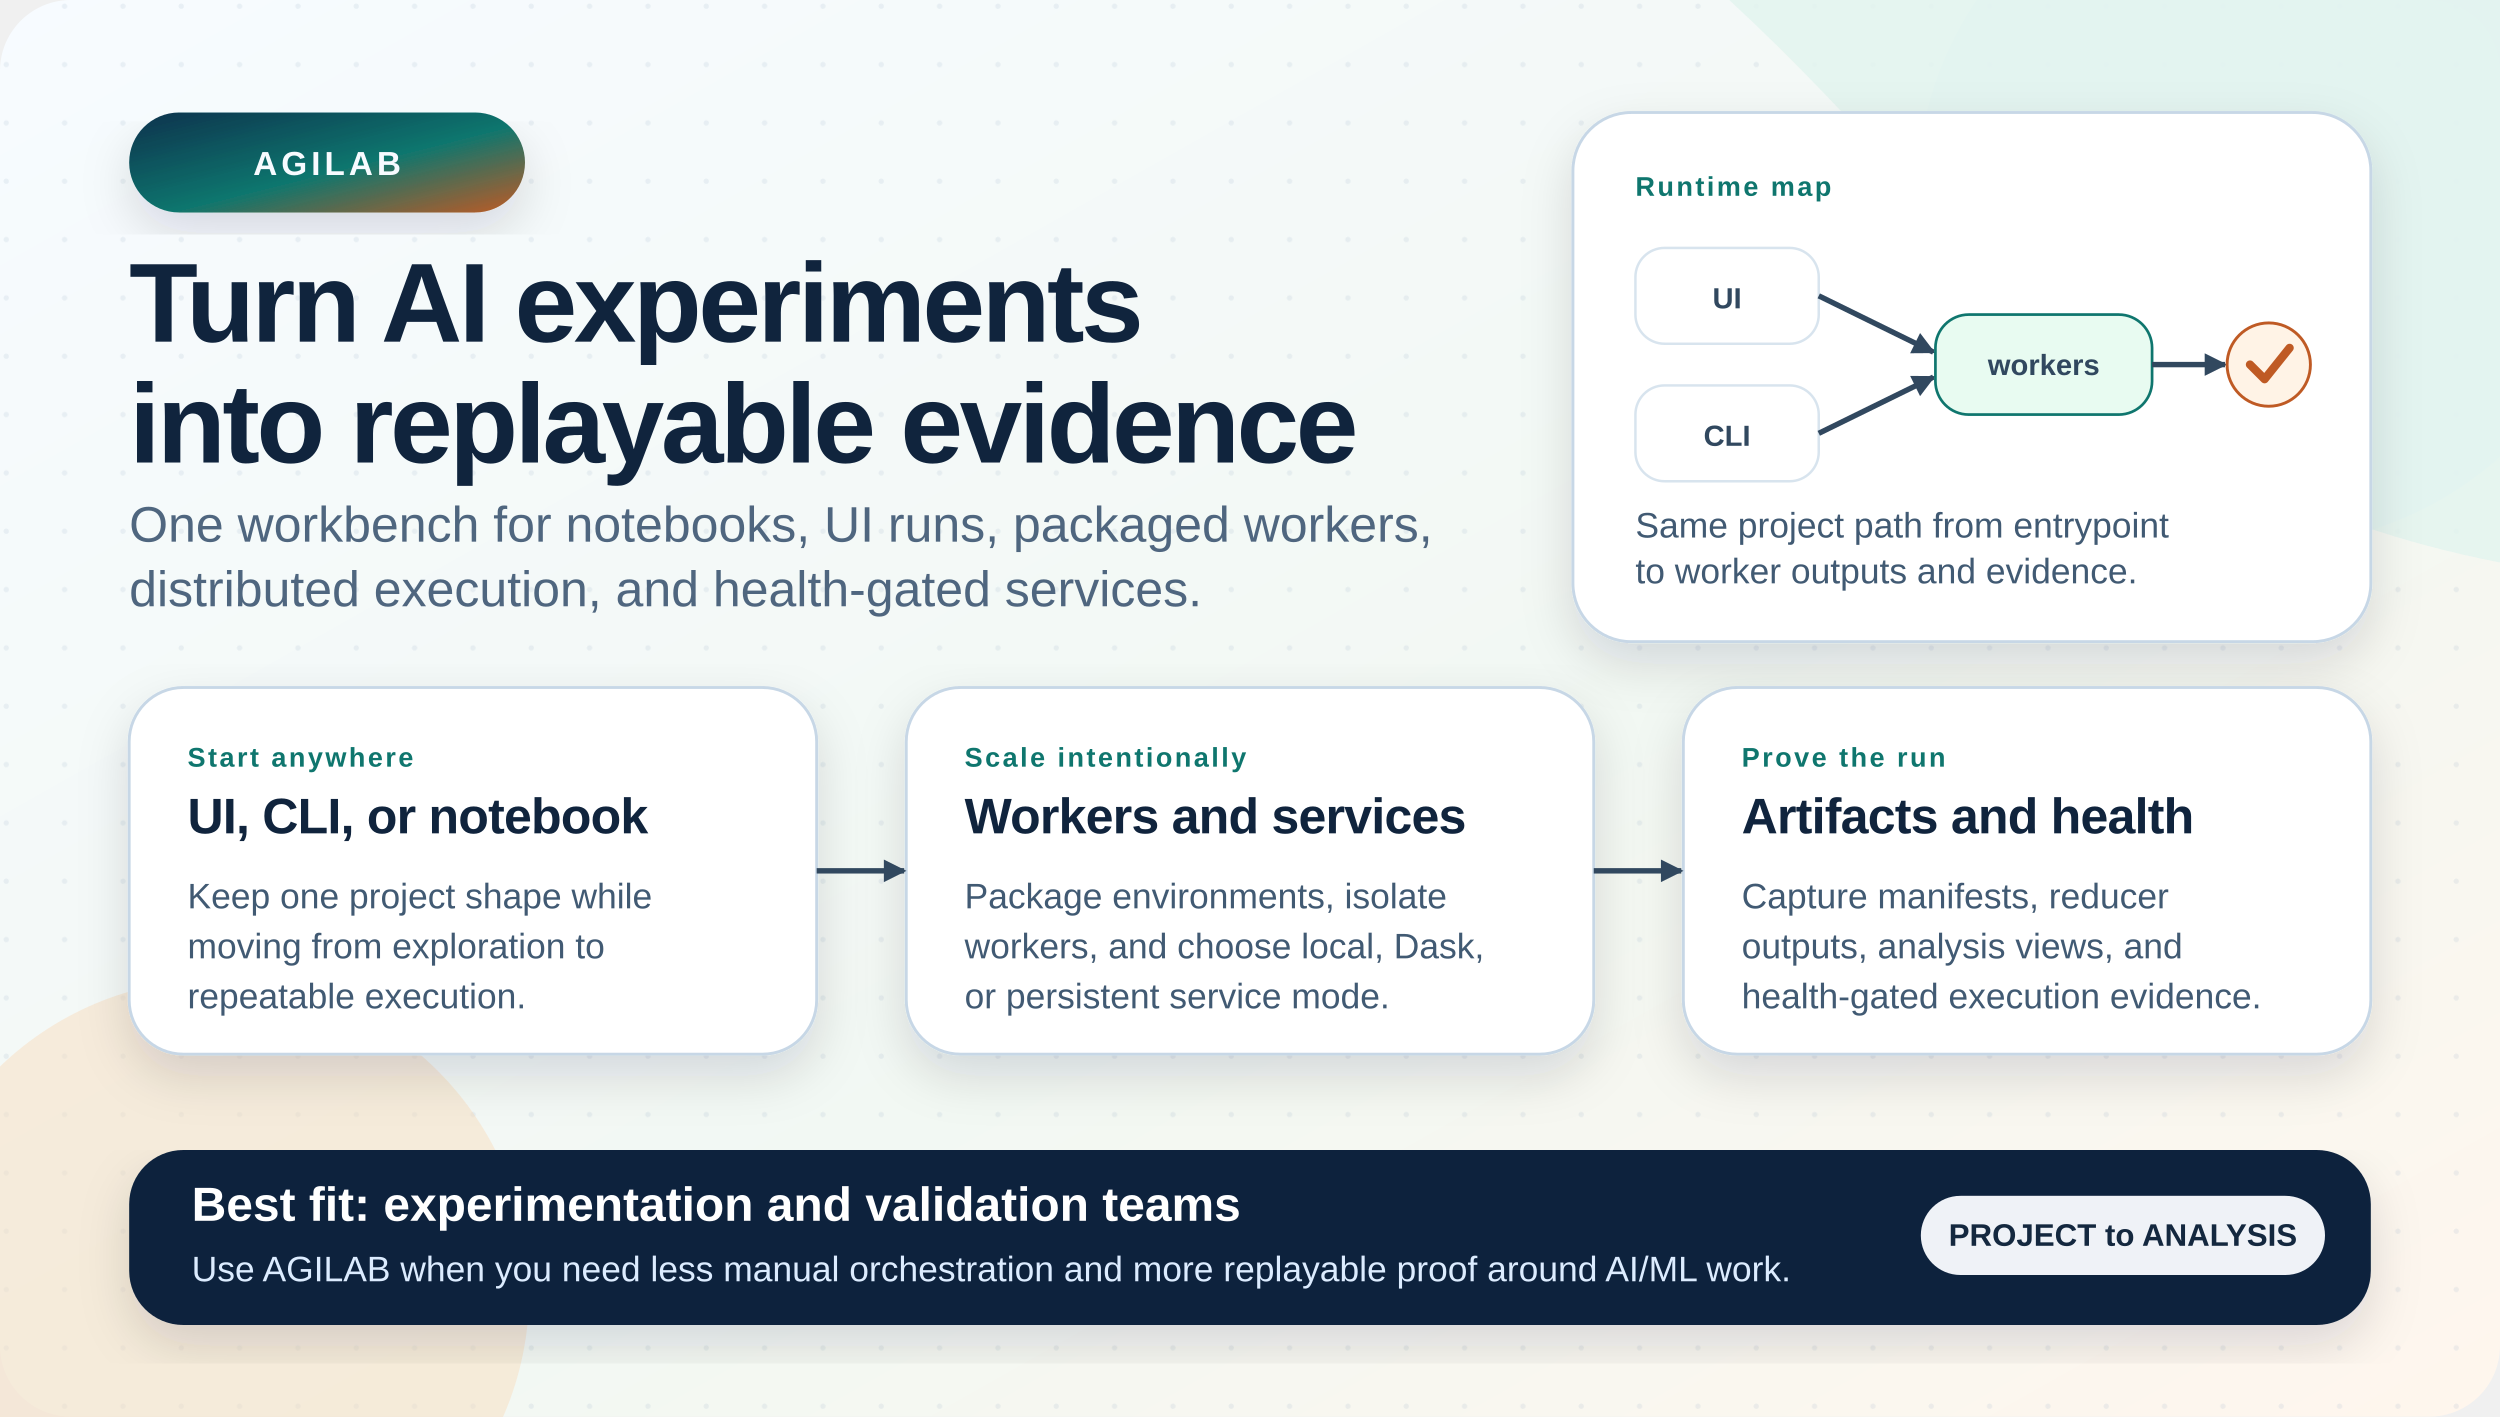
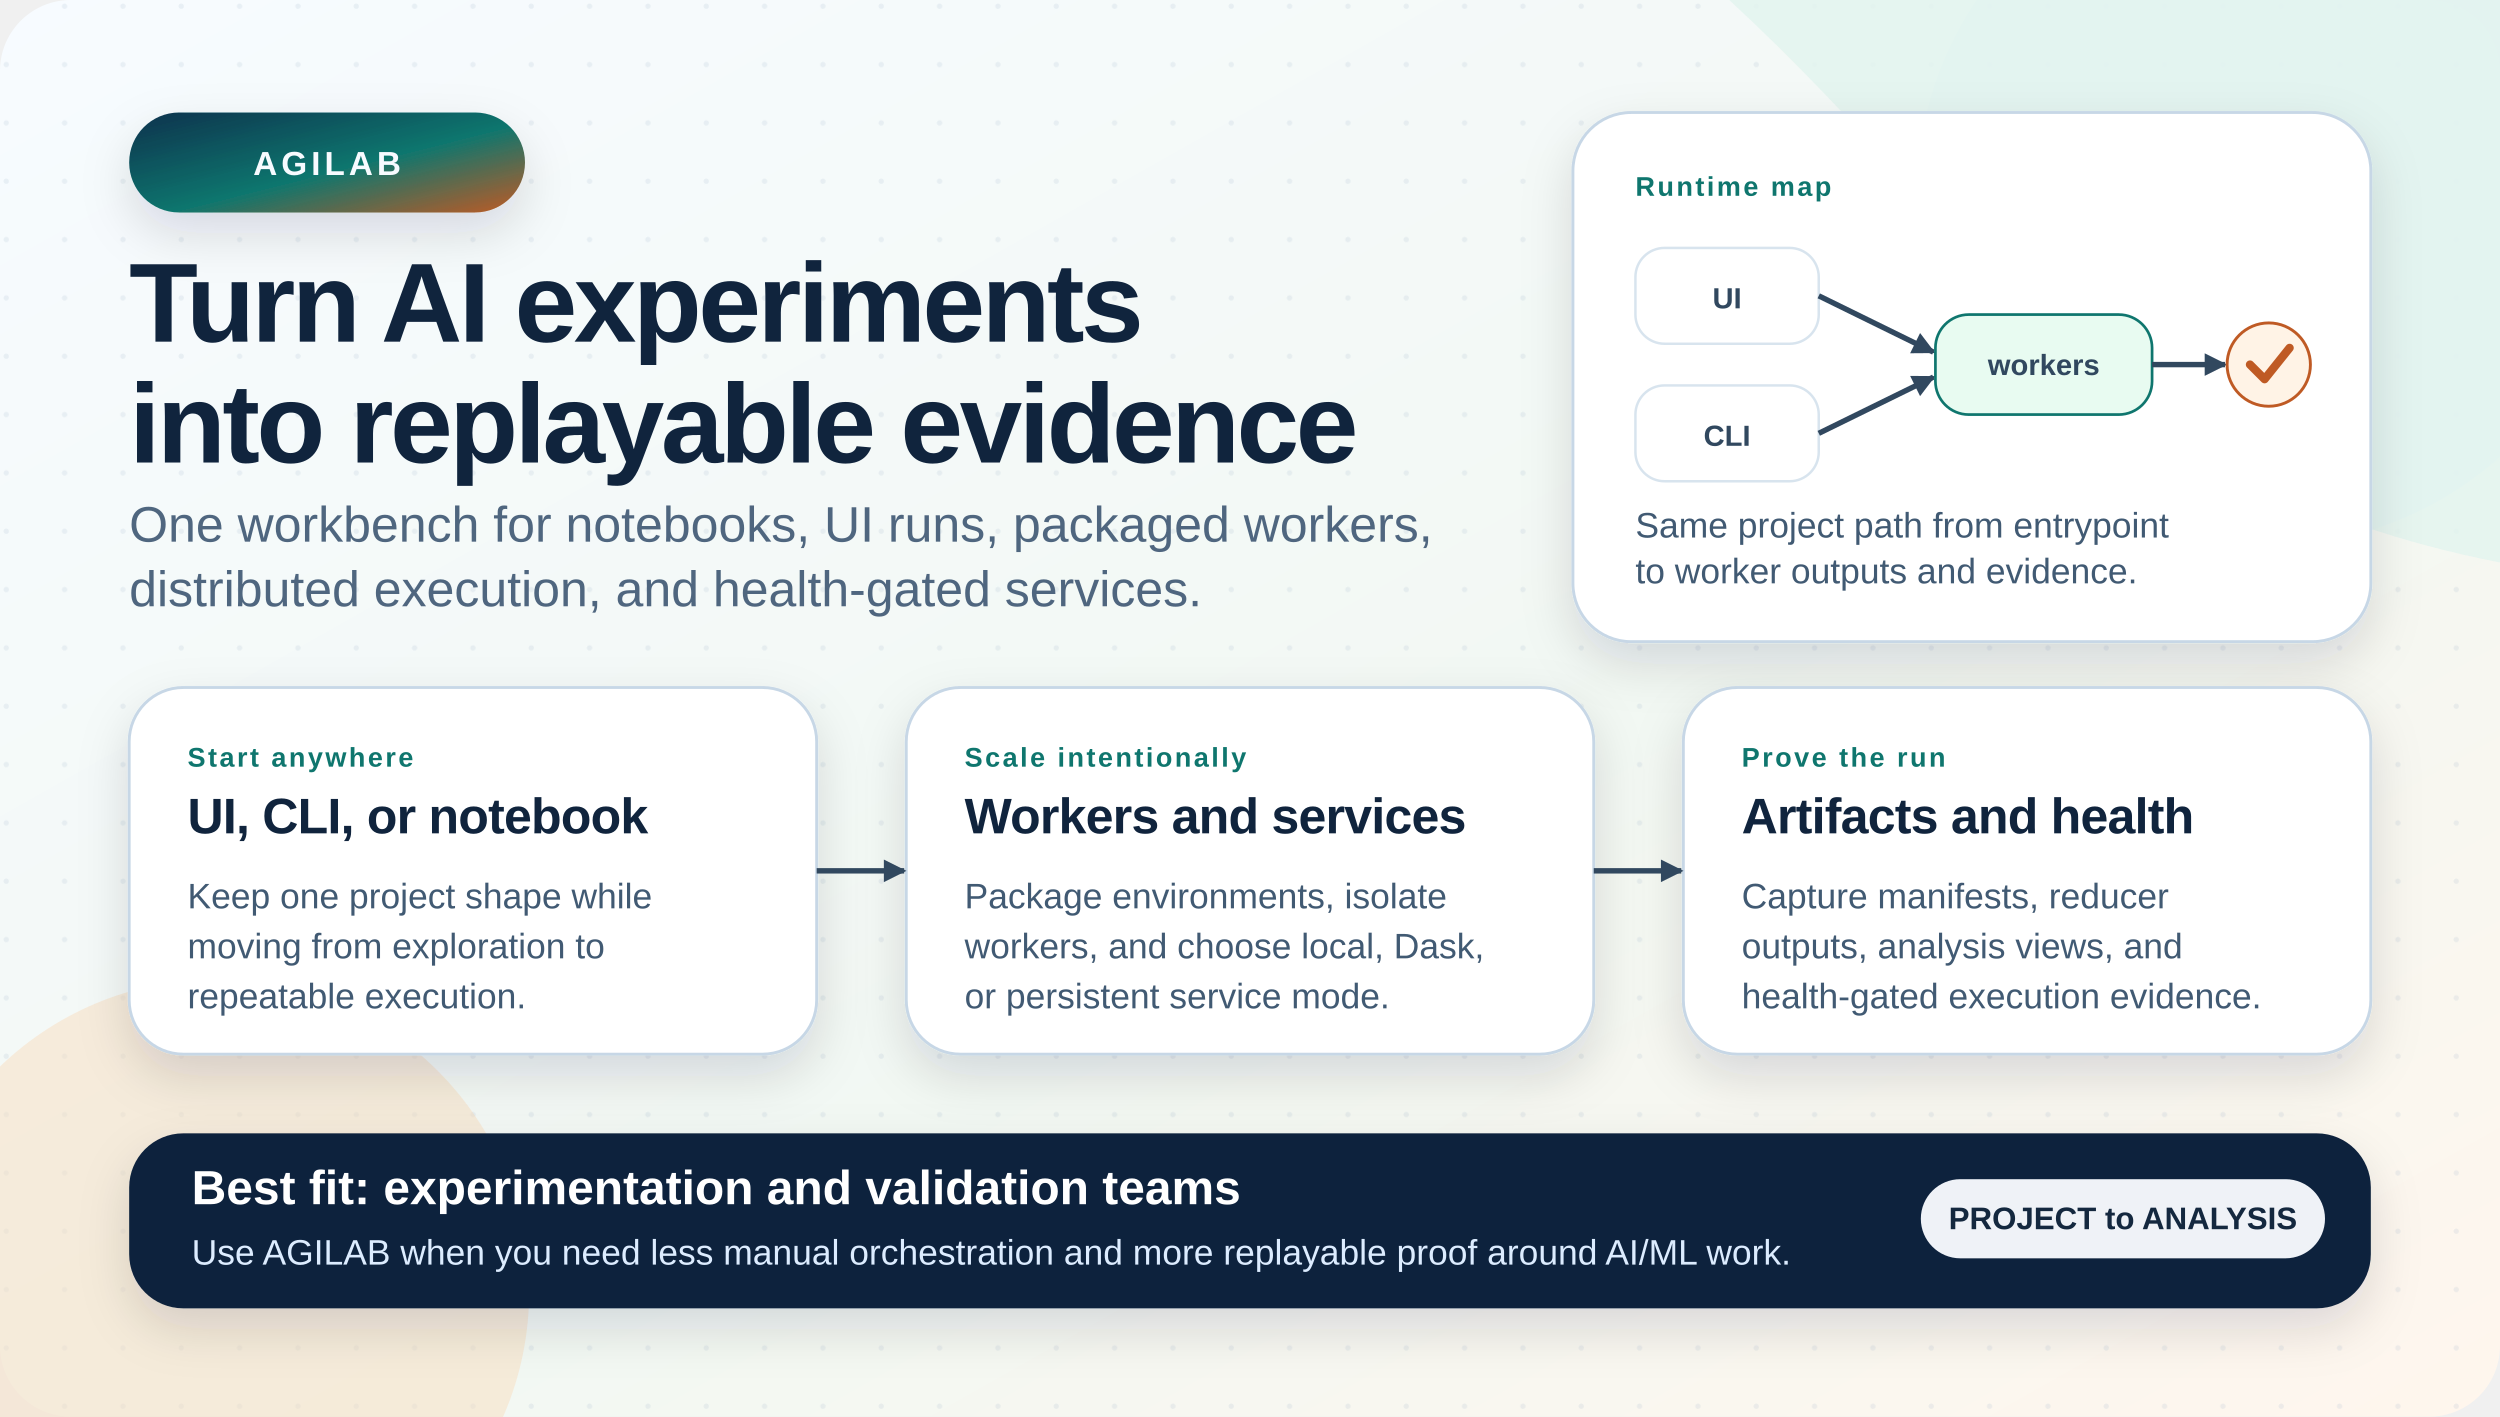
<svg xmlns="http://www.w3.org/2000/svg" width="1200" height="680" viewBox="0 0 1200 680" role="img" aria-labelledby="title desc">
  <defs>
    <linearGradient id="bg" x1="0" y1="0" x2="1" y2="1">
      <stop offset="0" stop-color="#f7fbff" />
      <stop offset="0.58" stop-color="#f2f8f3" />
      <stop offset="1" stop-color="#fff6ed" />
    </linearGradient>
    <linearGradient id="hero" x1="0" y1="0" x2="1" y2="1">
      <stop offset="0" stop-color="#10324d" />
      <stop offset="0.55" stop-color="#0f766e" />
      <stop offset="1" stop-color="#bf5a24" />
    </linearGradient>
    <linearGradient id="blueCard" x1="0" y1="0" x2="1" y2="1">
      <stop offset="0" stop-color="#e8f3ff" />
      <stop offset="1" stop-color="#d7ebff" />
    </linearGradient>
    <linearGradient id="greenCard" x1="0" y1="0" x2="1" y2="1">
      <stop offset="0" stop-color="#e8fbf1" />
      <stop offset="1" stop-color="#d6f4e4" />
    </linearGradient>
    <linearGradient id="orangeCard" x1="0" y1="0" x2="1" y2="1">
      <stop offset="0" stop-color="#fff3e6" />
      <stop offset="1" stop-color="#ffe2c4" />
    </linearGradient>
    <pattern id="dots" width="28" height="28" patternUnits="userSpaceOnUse">
      <circle cx="3" cy="3" r="1.3" fill="#9fb3c8" opacity="0.30" />
    </pattern>
-     <filter id="shadow" x="-12%" y="-12%" width="124%" height="134%">
+     <filter id="shadow" filterUnits="userSpaceOnUse" x="-38" y="-28" width="1214" height="704">
      <feDropShadow dx="0" dy="10" stdDeviation="12" flood-color="#0f172a" flood-opacity="0.13" />
    </filter>
    <marker id="arrow" viewBox="0 0 12 12" refX="10" refY="6" markerWidth="13" markerHeight="13" markerUnits="userSpaceOnUse" orient="auto">
      <path d="M 1 1 L 11 6 L 1 11 Z" fill="#31485f" />
    </marker>
    <style>
      text { font-family: Arial, Helvetica, sans-serif; fill: #14283f; }
      .eyebrow { font-size: 16px; font-weight: 700; letter-spacing: .12em; text-transform: uppercase; fill: #f7fbff; }
      .title { font-size: 54px; font-weight: 800; letter-spacing: -0.03em; fill: #10243d; }
      .subtitle { font-size: 24px; font-weight: 400; fill: #4f667f; }
      .card-label { font-size: 13px; font-weight: 700; letter-spacing: .09em; text-transform: uppercase; fill: #0f766e; }
      .card-title { font-size: 24px; font-weight: 800; letter-spacing: -0.015em; fill: #10243d; }
      .card-body { font-size: 17px; font-weight: 400; fill: #415a73; }
      .note { font-size: 14px; font-weight: 700; fill: #31485f; }
      .footer-title { font-size: 23px; font-weight: 800; fill: #ffffff; }
      .footer-body { font-size: 17px; font-weight: 400; fill: #dcecff; }
      .panel { fill: #ffffff; stroke: #c7d7e6; stroke-width: 1.4; filter: url(#shadow); }
      .soft { fill: #ffffff; stroke: #d8e4ee; stroke-width: 1.2; }
      .arrow { stroke: #31485f; stroke-width: 2.6; fill: none; marker-end: url(#arrow); }
    </style>
  </defs>
  <rect width="1200" height="680" rx="34" fill="url(#bg)" />
  <rect width="1200" height="680" rx="34" fill="url(#dots)" opacity="0.55" />
  <circle cx="1088" cy="94" r="168" fill="#dbeafe" opacity="0.55" />
  <circle cx="104" cy="620" r="150" fill="#f8ddc0" opacity="0.50" />
  <path d="M 830 0 C 960 120, 1006 232, 1200 270 L 1200 0 Z" fill="#e3f4ef" opacity="0.85" />
  <rect x="62" y="54" width="190" height="48" rx="24" fill="url(#hero)" filter="url(#shadow)" />
  <text class="eyebrow" x="157" y="84" text-anchor="middle">AGILAB</text>
  <text class="title" x="62" y="164">
    <tspan x="62" dy="0">Turn AI experiments</tspan>
    <tspan x="62" dy="58">into replayable evidence</tspan>
  </text>
  <text class="subtitle" x="62" y="260">
    <tspan x="62" dy="0">One workbench for notebooks, UI runs, packaged workers,</tspan>
    <tspan x="62" dy="31">distributed execution, and health-gated services.</tspan>
  </text>
  <g transform="translate(755 54)">
    <rect class="panel" x="0" y="0" width="383" height="254" rx="28" />
    <text class="card-label" x="30" y="40">Runtime map</text>
    <g transform="translate(30 65)">
      <rect class="soft" x="0" y="0" width="88" height="46" rx="14" />
      <rect class="soft" x="0" y="66" width="88" height="46" rx="14" />
      <text class="note" x="44" y="29" text-anchor="middle">UI</text>
      <text class="note" x="44" y="95" text-anchor="middle">CLI</text>
      <path class="arrow" d="M 88 23 L 143 50" />
      <path class="arrow" d="M 88 89 L 143 62" />
      <rect x="144" y="32" width="104" height="48" rx="16" fill="#e8fbf1" stroke="#0f766e" stroke-width="1.3" />
      <text class="note" x="196" y="61" text-anchor="middle">workers</text>
      <path class="arrow" d="M 248 56 L 283 56" />
      <circle cx="304" cy="56" r="20" fill="#fff3e6" stroke="#bf5a24" stroke-width="1.4" />
      <path d="M 295 56 L 302 63 L 314 48" stroke="#bf5a24" stroke-width="4" fill="none" stroke-linecap="round" stroke-linejoin="round" />
    </g>
    <text class="card-body" x="30" y="204">
      <tspan x="30" dy="0">Same project path from entrypoint</tspan>
      <tspan x="30" dy="22">to worker outputs and evidence.</tspan>
    </text>
  </g>
  <g transform="translate(62 330)">
    <rect class="panel" x="0" y="0" width="330" height="176" rx="26" fill="url(#blueCard)" />
    <text class="card-label" x="28" y="38">Start anywhere</text>
    <text class="card-title" x="28" y="70">UI, CLI, or notebook</text>
    <text class="card-body" x="28" y="106">
      <tspan x="28" dy="0">Keep one project shape while</tspan>
      <tspan x="28" dy="24">moving from exploration to</tspan>
      <tspan x="28" dy="24">repeatable execution.</tspan>
    </text>
  </g>
  <g transform="translate(435 330)">
    <rect class="panel" x="0" y="0" width="330" height="176" rx="26" fill="url(#greenCard)" />
    <text class="card-label" x="28" y="38">Scale intentionally</text>
    <text class="card-title" x="28" y="70">Workers and services</text>
    <text class="card-body" x="28" y="106">
      <tspan x="28" dy="0">Package environments, isolate</tspan>
      <tspan x="28" dy="24">workers, and choose local, Dask,</tspan>
      <tspan x="28" dy="24">or persistent service mode.</tspan>
    </text>
  </g>
  <g transform="translate(808 330)">
    <rect class="panel" x="0" y="0" width="330" height="176" rx="26" fill="url(#orangeCard)" />
    <text class="card-label" x="28" y="38">Prove the run</text>
    <text class="card-title" x="28" y="70">Artifacts and health</text>
    <text class="card-body" x="28" y="106">
      <tspan x="28" dy="0">Capture manifests, reducer</tspan>
      <tspan x="28" dy="24">outputs, analysis views, and</tspan>
      <tspan x="28" dy="24">health-gated execution evidence.</tspan>
    </text>
  </g>
  <path class="arrow" d="M 392 418 L 434 418" />
  <path class="arrow" d="M 765 418 L 807 418" />
-   <rect x="62" y="552" width="1076" height="84" rx="26" fill="#10243d" filter="url(#shadow)" />
-   <text class="footer-title" x="92" y="586">Best fit: experimentation and validation teams</text>
-   <text class="footer-body" x="92" y="615">Use AGILAB when you need less manual orchestration and more replayable proof around AI/ML work.</text>
-   <rect x="922" y="574" width="194" height="38" rx="19" fill="#f8fbff" opacity="0.96" />
-   <text x="1019" y="598" text-anchor="middle" font-family="Arial, Helvetica, sans-serif" font-size="15" font-weight="800" fill="#10243d">PROJECT to ANALYSIS</text>
+   <rect x="62" y="544" width="1076" height="84" rx="26" fill="#10243d" filter="url(#shadow)" />
+   <text class="footer-title" x="92" y="578">Best fit: experimentation and validation teams</text>
+   <text class="footer-body" x="92" y="607">Use AGILAB when you need less manual orchestration and more replayable proof around AI/ML work.</text>
+   <rect x="922" y="566" width="194" height="38" rx="19" fill="#f8fbff" opacity="0.96" />
+   <text x="1019" y="590" text-anchor="middle" font-family="Arial, Helvetica, sans-serif" font-size="15" font-weight="800" fill="#10243d">PROJECT to ANALYSIS</text>
</svg>
